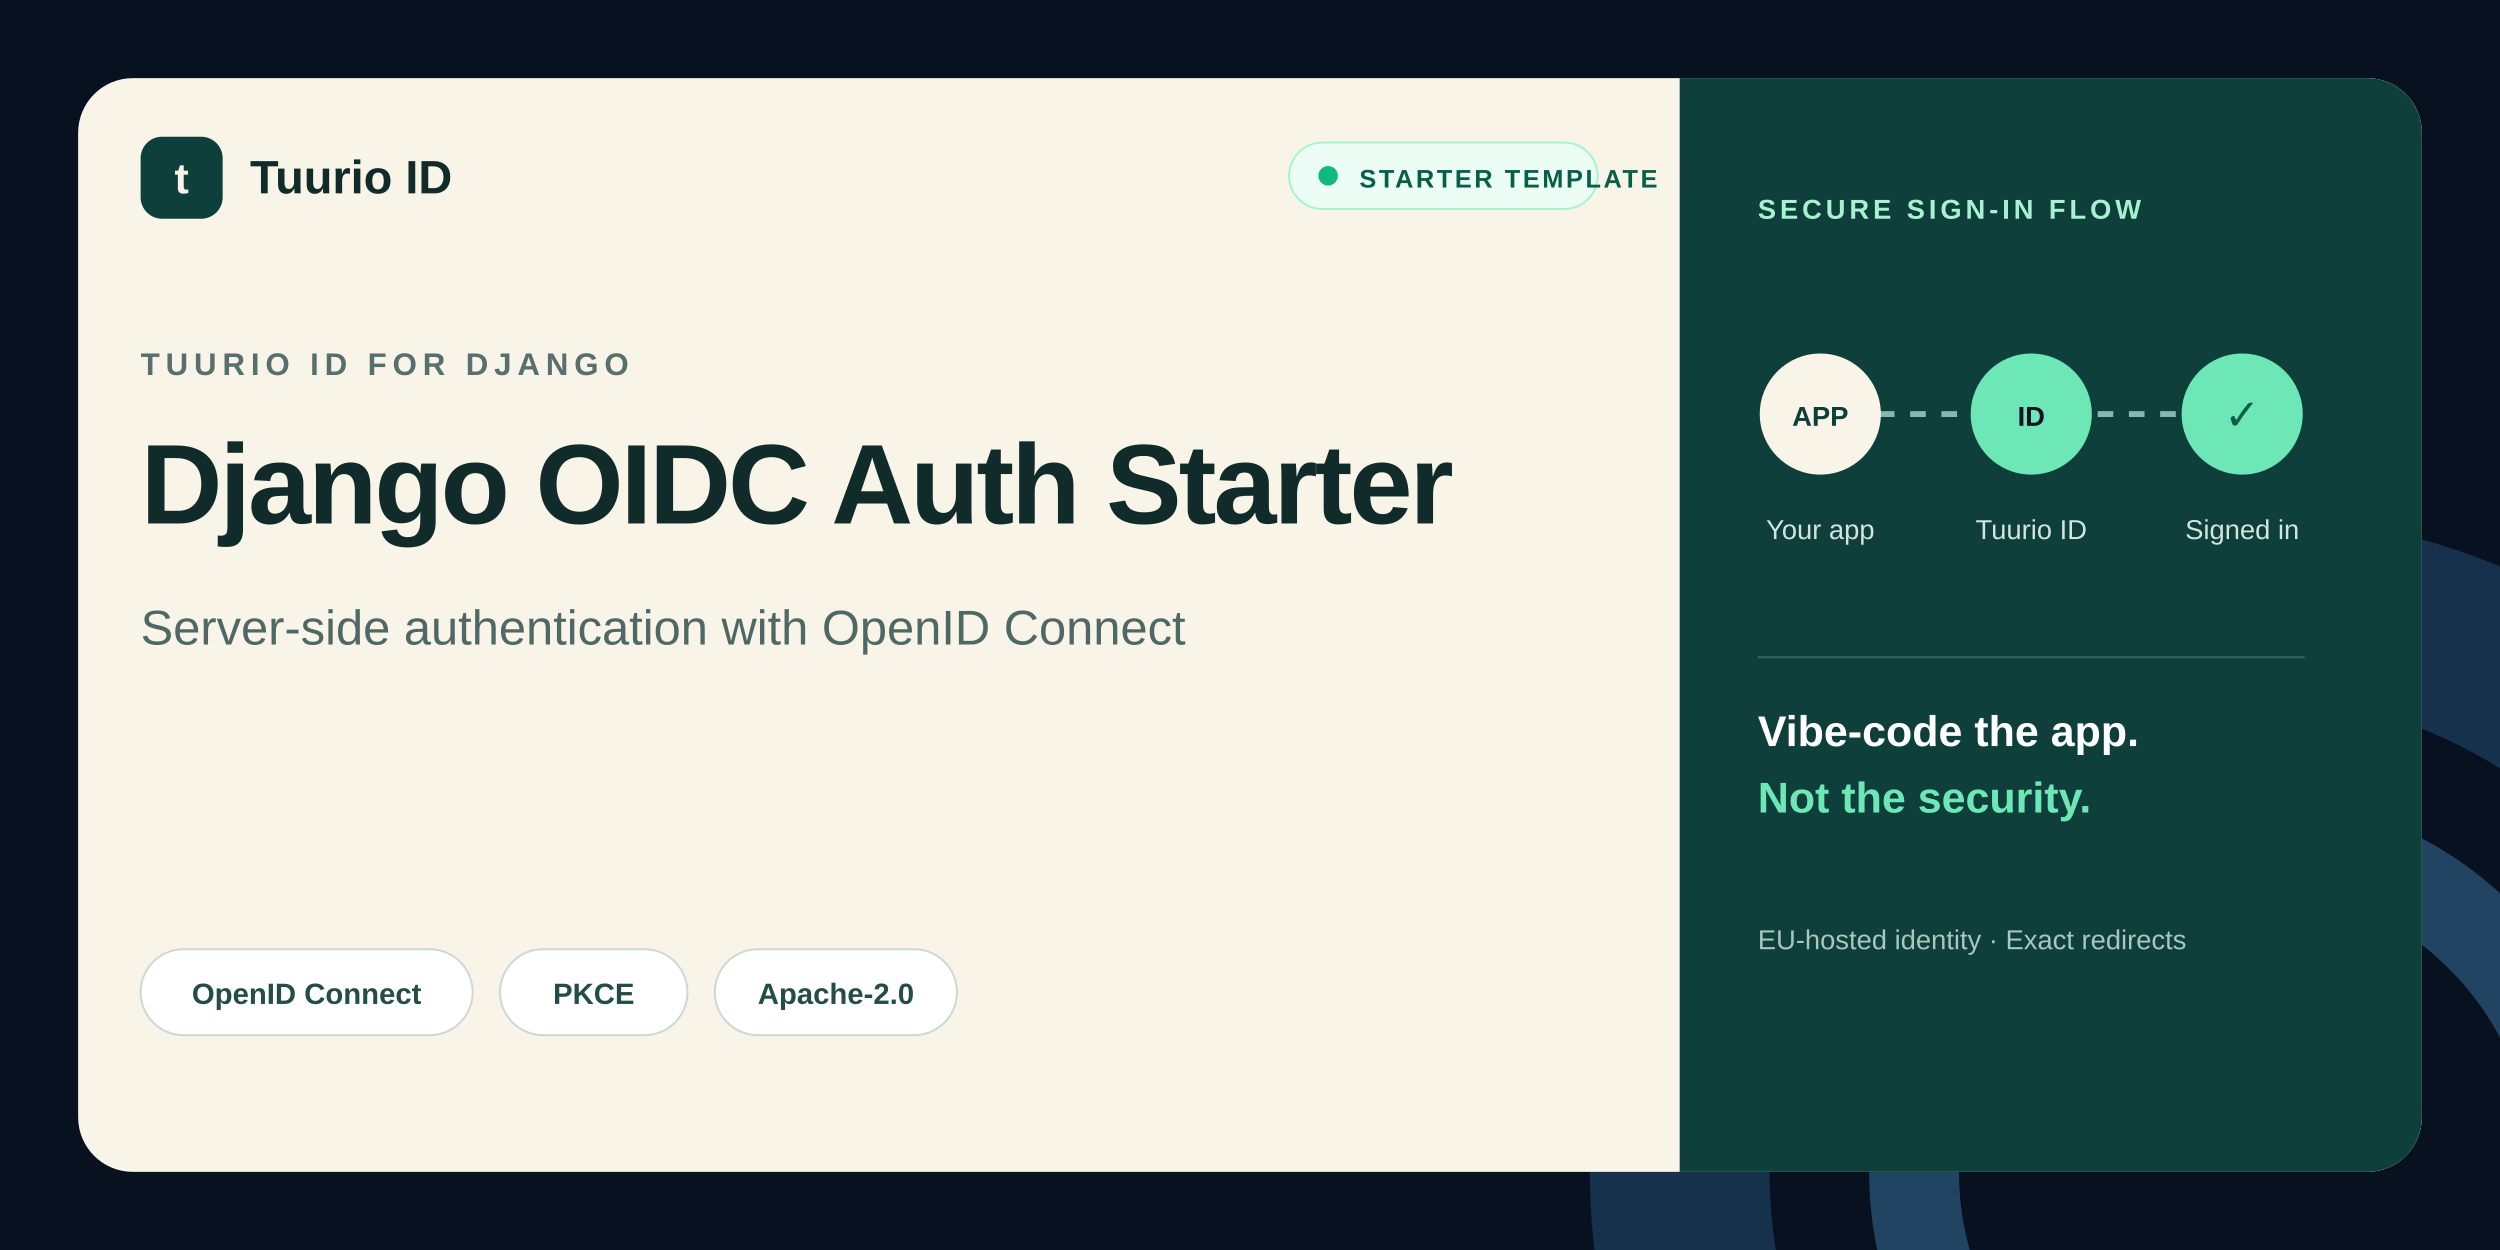
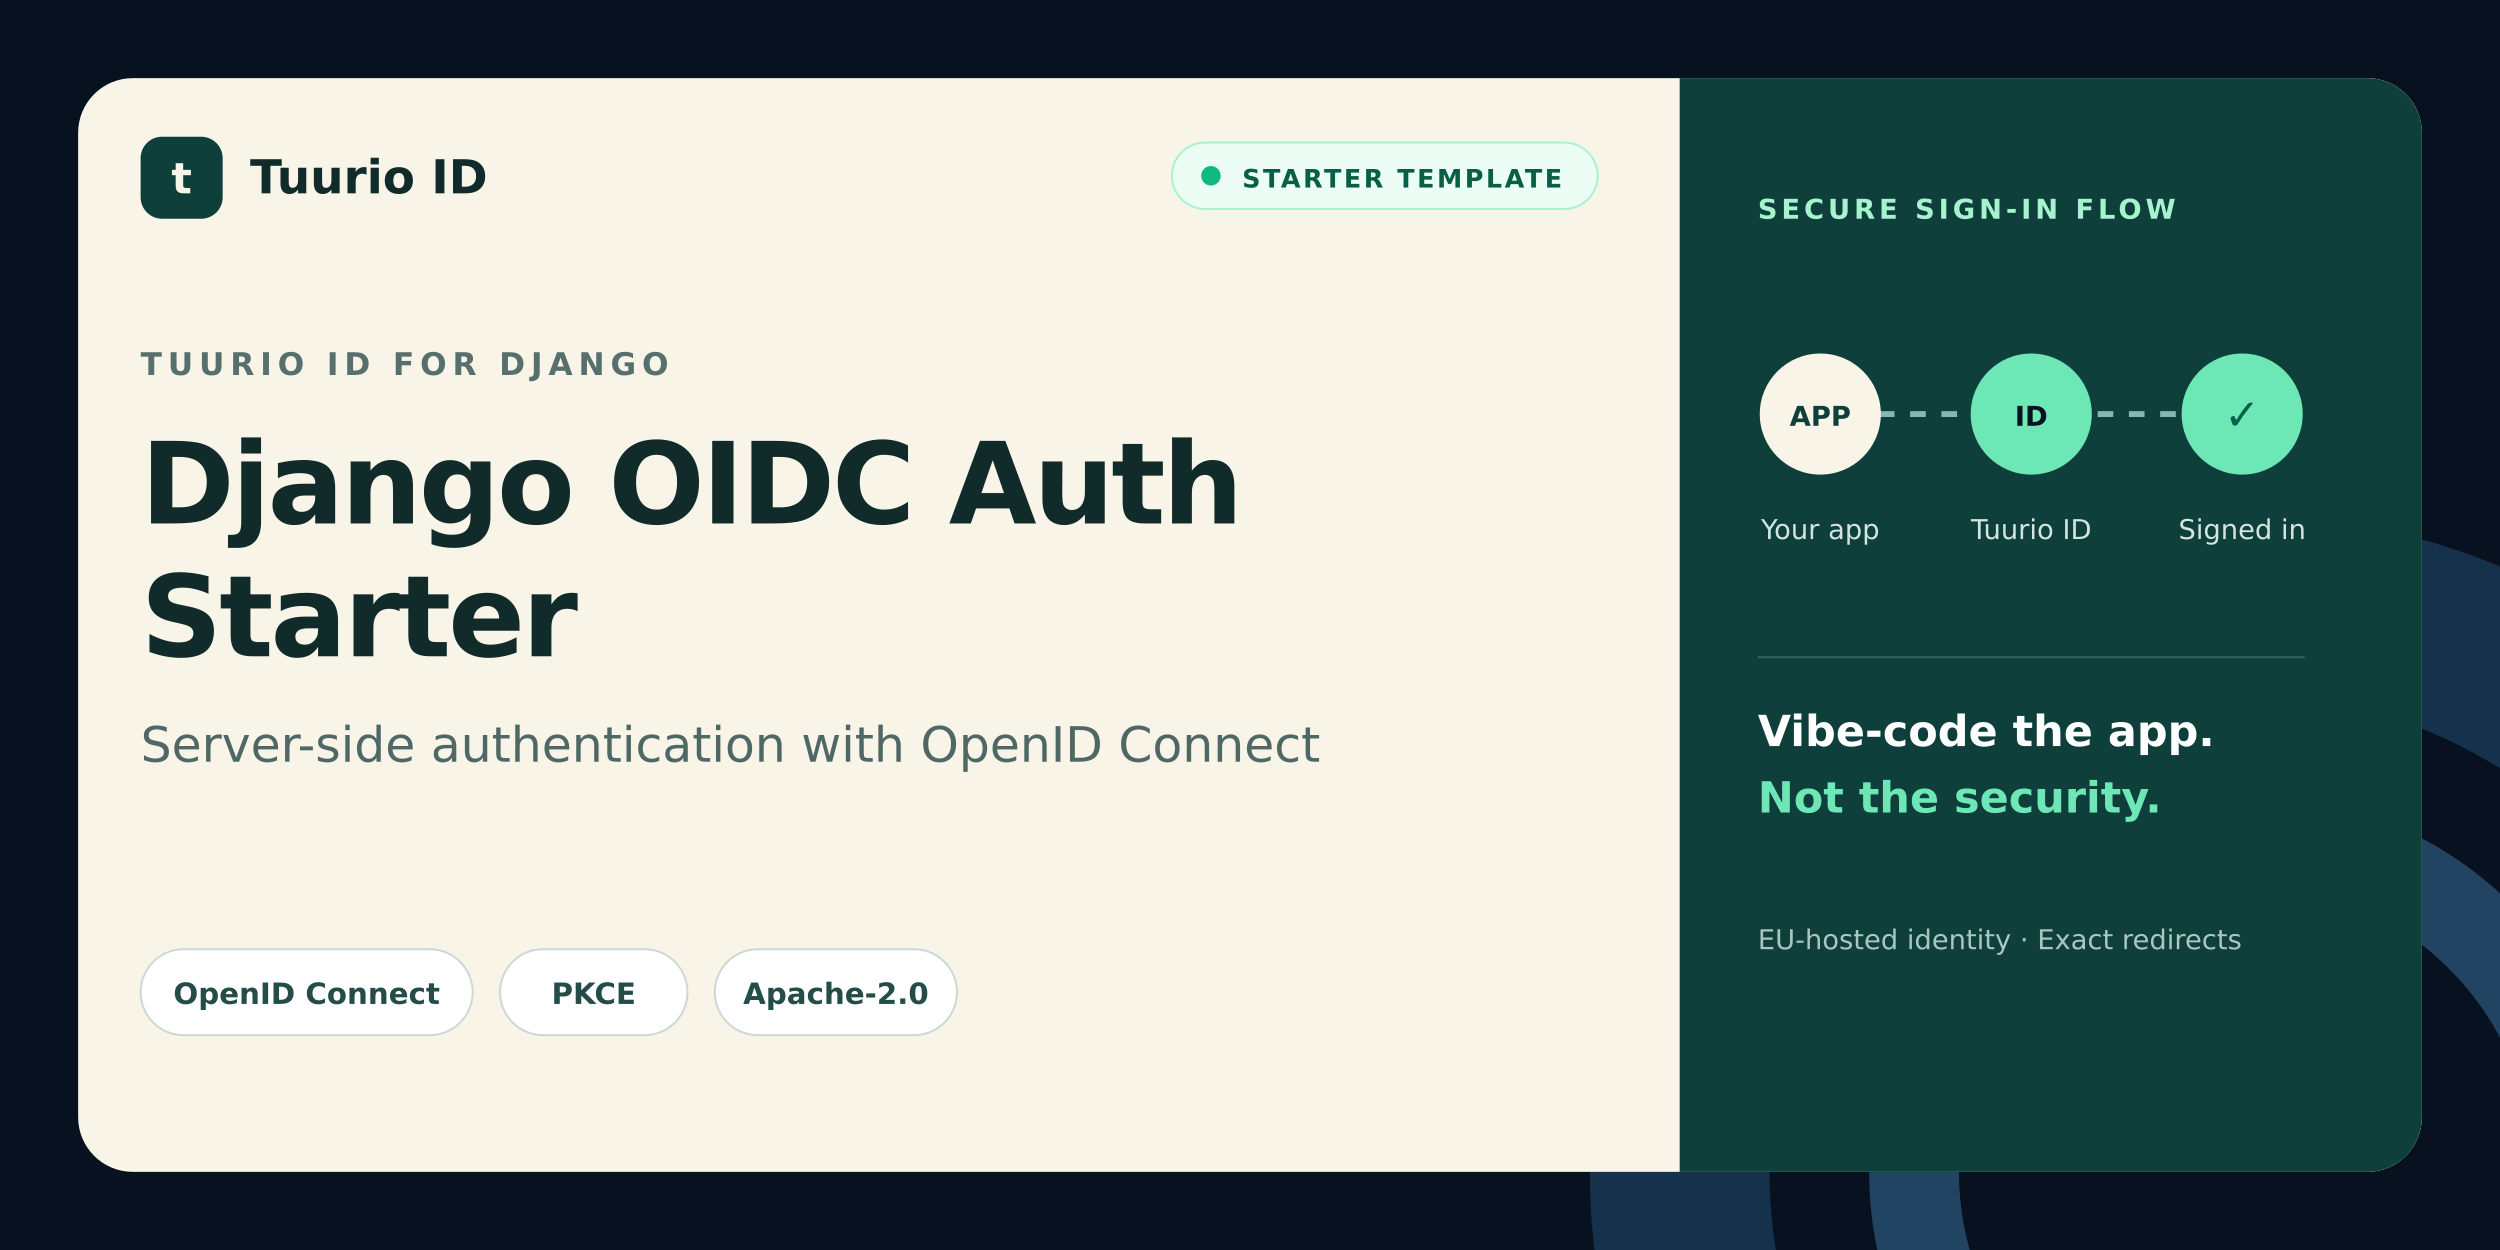
<svg xmlns="http://www.w3.org/2000/svg" width="1280" height="640" viewBox="0 0 1280 640">
  <rect width="1280" height="640" fill="#07111f" />
  <circle cx="1150" cy="600" r="290" fill="none" stroke="#16314b" stroke-width="92" />
  <circle cx="1150" cy="600" r="170" fill="none" stroke="#214463" stroke-width="46" />
  <rect x="40" y="40" width="1200" height="560" rx="28" fill="#f8f4e8" />
  <path d="M860 40h352a28 28 0 0 1 28 28v504a28 28 0 0 1-28 28H860z" fill="#0e3f3b" />
  <rect x="72" y="70" width="42" height="42" rx="11" fill="#0e3f3b" />
-   <text x="93" y="99" text-anchor="middle" fill="#f8f4e8" font-family="Arial, Helvetica, sans-serif" font-size="22" font-weight="700">t</text>
-   <text x="128" y="99" fill="#102b29" font-family="Arial, Helvetica, sans-serif" font-size="24" font-weight="700">Tuurio ID</text>
-   <rect x="660" y="73" width="158" height="34" rx="17" fill="#ecfdf5" stroke="#a7f3d0" />
-   <circle cx="680" cy="90" r="5" fill="#10b981" />
-   <text x="696" y="96" fill="#065f46" font-family="Arial, Helvetica, sans-serif" font-size="13" font-weight="700" letter-spacing="1.3">STARTER TEMPLATE</text>
-   <text x="72" y="192" fill="#58706d" font-family="Arial, Helvetica, sans-serif" font-size="16" font-weight="700" letter-spacing="3">TUURIO ID FOR DJANGO</text>
-   <text x="72" y="268" fill="#102b29" font-family="Arial, Helvetica, sans-serif" font-size="58" font-weight="700" letter-spacing="-1.5">
-     <tspan x="72" dy="0">Django OIDC Auth Starter</tspan>
+   <text x="93" y="99" text-anchor="middle" fill="#f8f4e8" font-family="DejaVu Sans, Arial, Helvetica, sans-serif" font-size="22" font-weight="700">t</text>
+   <text x="128" y="99" fill="#102b29" font-family="DejaVu Sans, Arial, Helvetica, sans-serif" font-size="24" font-weight="700">Tuurio ID</text>
+   <rect x="600" y="73" width="218" height="34" rx="17" fill="#ecfdf5" stroke="#a7f3d0" />
+   <circle cx="620" cy="90" r="5" fill="#10b981" />
+   <text x="636" y="96" fill="#065f46" font-family="DejaVu Sans, Arial, Helvetica, sans-serif" font-size="13" font-weight="700" letter-spacing="1.3">STARTER TEMPLATE</text>
+   <text x="72" y="192" fill="#58706d" font-family="DejaVu Sans, Arial, Helvetica, sans-serif" font-size="16" font-weight="700" letter-spacing="3">TUURIO ID FOR DJANGO</text>
+   <text x="72" y="268" fill="#102b29" font-family="DejaVu Sans, Arial, Helvetica, sans-serif" font-size="58" font-weight="700" letter-spacing="-1.5">
+     <tspan x="72" dy="0">Django OIDC Auth</tspan>
+     <tspan x="72" dy="68">Starter</tspan>
  </text>
-   <text x="72" y="330" fill="#4f6865" font-family="Arial, Helvetica, sans-serif" font-size="25">Server-side authentication with OpenID Connect</text>
+   <text x="72" y="390" fill="#4f6865" font-family="DejaVu Sans, Arial, Helvetica, sans-serif" font-size="25">Server-side authentication with OpenID Connect</text>
  <g transform="translate(72 486)">
    <rect width="170" height="44" rx="22" fill="#ffffff" stroke="#cbd8d4" />
-     <text x="85" y="28" text-anchor="middle" fill="#244c48" font-family="Arial, Helvetica, sans-serif" font-size="15" font-weight="700">OpenID Connect</text>
+     <text x="85" y="28" text-anchor="middle" fill="#244c48" font-family="DejaVu Sans, Arial, Helvetica, sans-serif" font-size="15" font-weight="700">OpenID Connect</text>
    <rect x="184" width="96" height="44" rx="22" fill="#ffffff" stroke="#cbd8d4" />
-     <text x="232" y="28" text-anchor="middle" fill="#244c48" font-family="Arial, Helvetica, sans-serif" font-size="15" font-weight="700">PKCE</text>
+     <text x="232" y="28" text-anchor="middle" fill="#244c48" font-family="DejaVu Sans, Arial, Helvetica, sans-serif" font-size="15" font-weight="700">PKCE</text>
    <rect x="294" width="124" height="44" rx="22" fill="#ffffff" stroke="#cbd8d4" />
-     <text x="356" y="28" text-anchor="middle" fill="#244c48" font-family="Arial, Helvetica, sans-serif" font-size="15" font-weight="700">Apache-2.0</text>
+     <text x="356" y="28" text-anchor="middle" fill="#244c48" font-family="DejaVu Sans, Arial, Helvetica, sans-serif" font-size="15" font-weight="700">Apache-2.0</text>
  </g>
  <g transform="translate(900 112)">
-     <text x="0" y="0" fill="#a7f3d0" font-family="Arial, Helvetica, sans-serif" font-size="14" font-weight="700" letter-spacing="2">SECURE SIGN-IN FLOW</text>
+     <text x="0" y="0" fill="#a7f3d0" font-family="DejaVu Sans, Arial, Helvetica, sans-serif" font-size="14" font-weight="700" letter-spacing="2">SECURE SIGN-IN FLOW</text>
    <line x1="30" y1="100" x2="250" y2="100" stroke="#87b8ae" stroke-width="3" stroke-dasharray="8 8" />
    <circle cx="32" cy="100" r="31" fill="#f8f4e8" />
    <circle cx="140" cy="100" r="31" fill="#6ee7b7" />
    <circle cx="248" cy="100" r="31" fill="#6ee7b7" />
-     <text x="32" y="106" text-anchor="middle" fill="#0e3f3b" font-family="Arial, Helvetica, sans-serif" font-size="14" font-weight="700">APP</text>
-     <text x="140" y="106" text-anchor="middle" fill="#07111f" font-family="Arial, Helvetica, sans-serif" font-size="14" font-weight="700">ID</text>
-     <text x="248" y="108" text-anchor="middle" fill="#065f46" font-family="Arial, Helvetica, sans-serif" font-size="22" font-weight="700">✓</text>
-     <text x="32" y="164" text-anchor="middle" fill="#d2e5df" font-family="Arial, Helvetica, sans-serif" font-size="14">Your app</text>
-     <text x="140" y="164" text-anchor="middle" fill="#d2e5df" font-family="Arial, Helvetica, sans-serif" font-size="14">Tuurio ID</text>
-     <text x="248" y="164" text-anchor="middle" fill="#d2e5df" font-family="Arial, Helvetica, sans-serif" font-size="14">Signed in</text>
+     <text x="32" y="106" text-anchor="middle" fill="#0e3f3b" font-family="DejaVu Sans, Arial, Helvetica, sans-serif" font-size="14" font-weight="700">APP</text>
+     <text x="140" y="106" text-anchor="middle" fill="#07111f" font-family="DejaVu Sans, Arial, Helvetica, sans-serif" font-size="14" font-weight="700">ID</text>
+     <text x="248" y="108" text-anchor="middle" fill="#065f46" font-family="DejaVu Sans, Arial, Helvetica, sans-serif" font-size="22" font-weight="700">✓</text>
+     <text x="32" y="164" text-anchor="middle" fill="#d2e5df" font-family="DejaVu Sans, Arial, Helvetica, sans-serif" font-size="14">Your app</text>
+     <text x="140" y="164" text-anchor="middle" fill="#d2e5df" font-family="DejaVu Sans, Arial, Helvetica, sans-serif" font-size="14">Tuurio ID</text>
+     <text x="248" y="164" text-anchor="middle" fill="#d2e5df" font-family="DejaVu Sans, Arial, Helvetica, sans-serif" font-size="14">Signed in</text>
    <rect x="0" y="224" width="280" height="1" fill="#35645e" />
-     <text x="0" y="270" fill="#ffffff" font-family="Arial, Helvetica, sans-serif" font-size="22" font-weight="700">Vibe-code the app.</text>
-     <text x="0" y="304" fill="#6ee7b7" font-family="Arial, Helvetica, sans-serif" font-size="22" font-weight="700">Not the security.</text>
-     <text x="0" y="374" fill="#a9c6bf" font-family="Arial, Helvetica, sans-serif" font-size="14">EU-hosted identity · Exact redirects</text>
+     <text x="0" y="270" fill="#ffffff" font-family="DejaVu Sans, Arial, Helvetica, sans-serif" font-size="22" font-weight="700">Vibe-code the app.</text>
+     <text x="0" y="304" fill="#6ee7b7" font-family="DejaVu Sans, Arial, Helvetica, sans-serif" font-size="22" font-weight="700">Not the security.</text>
+     <text x="0" y="374" fill="#a9c6bf" font-family="DejaVu Sans, Arial, Helvetica, sans-serif" font-size="14">EU-hosted identity · Exact redirects</text>
  </g>
</svg>
